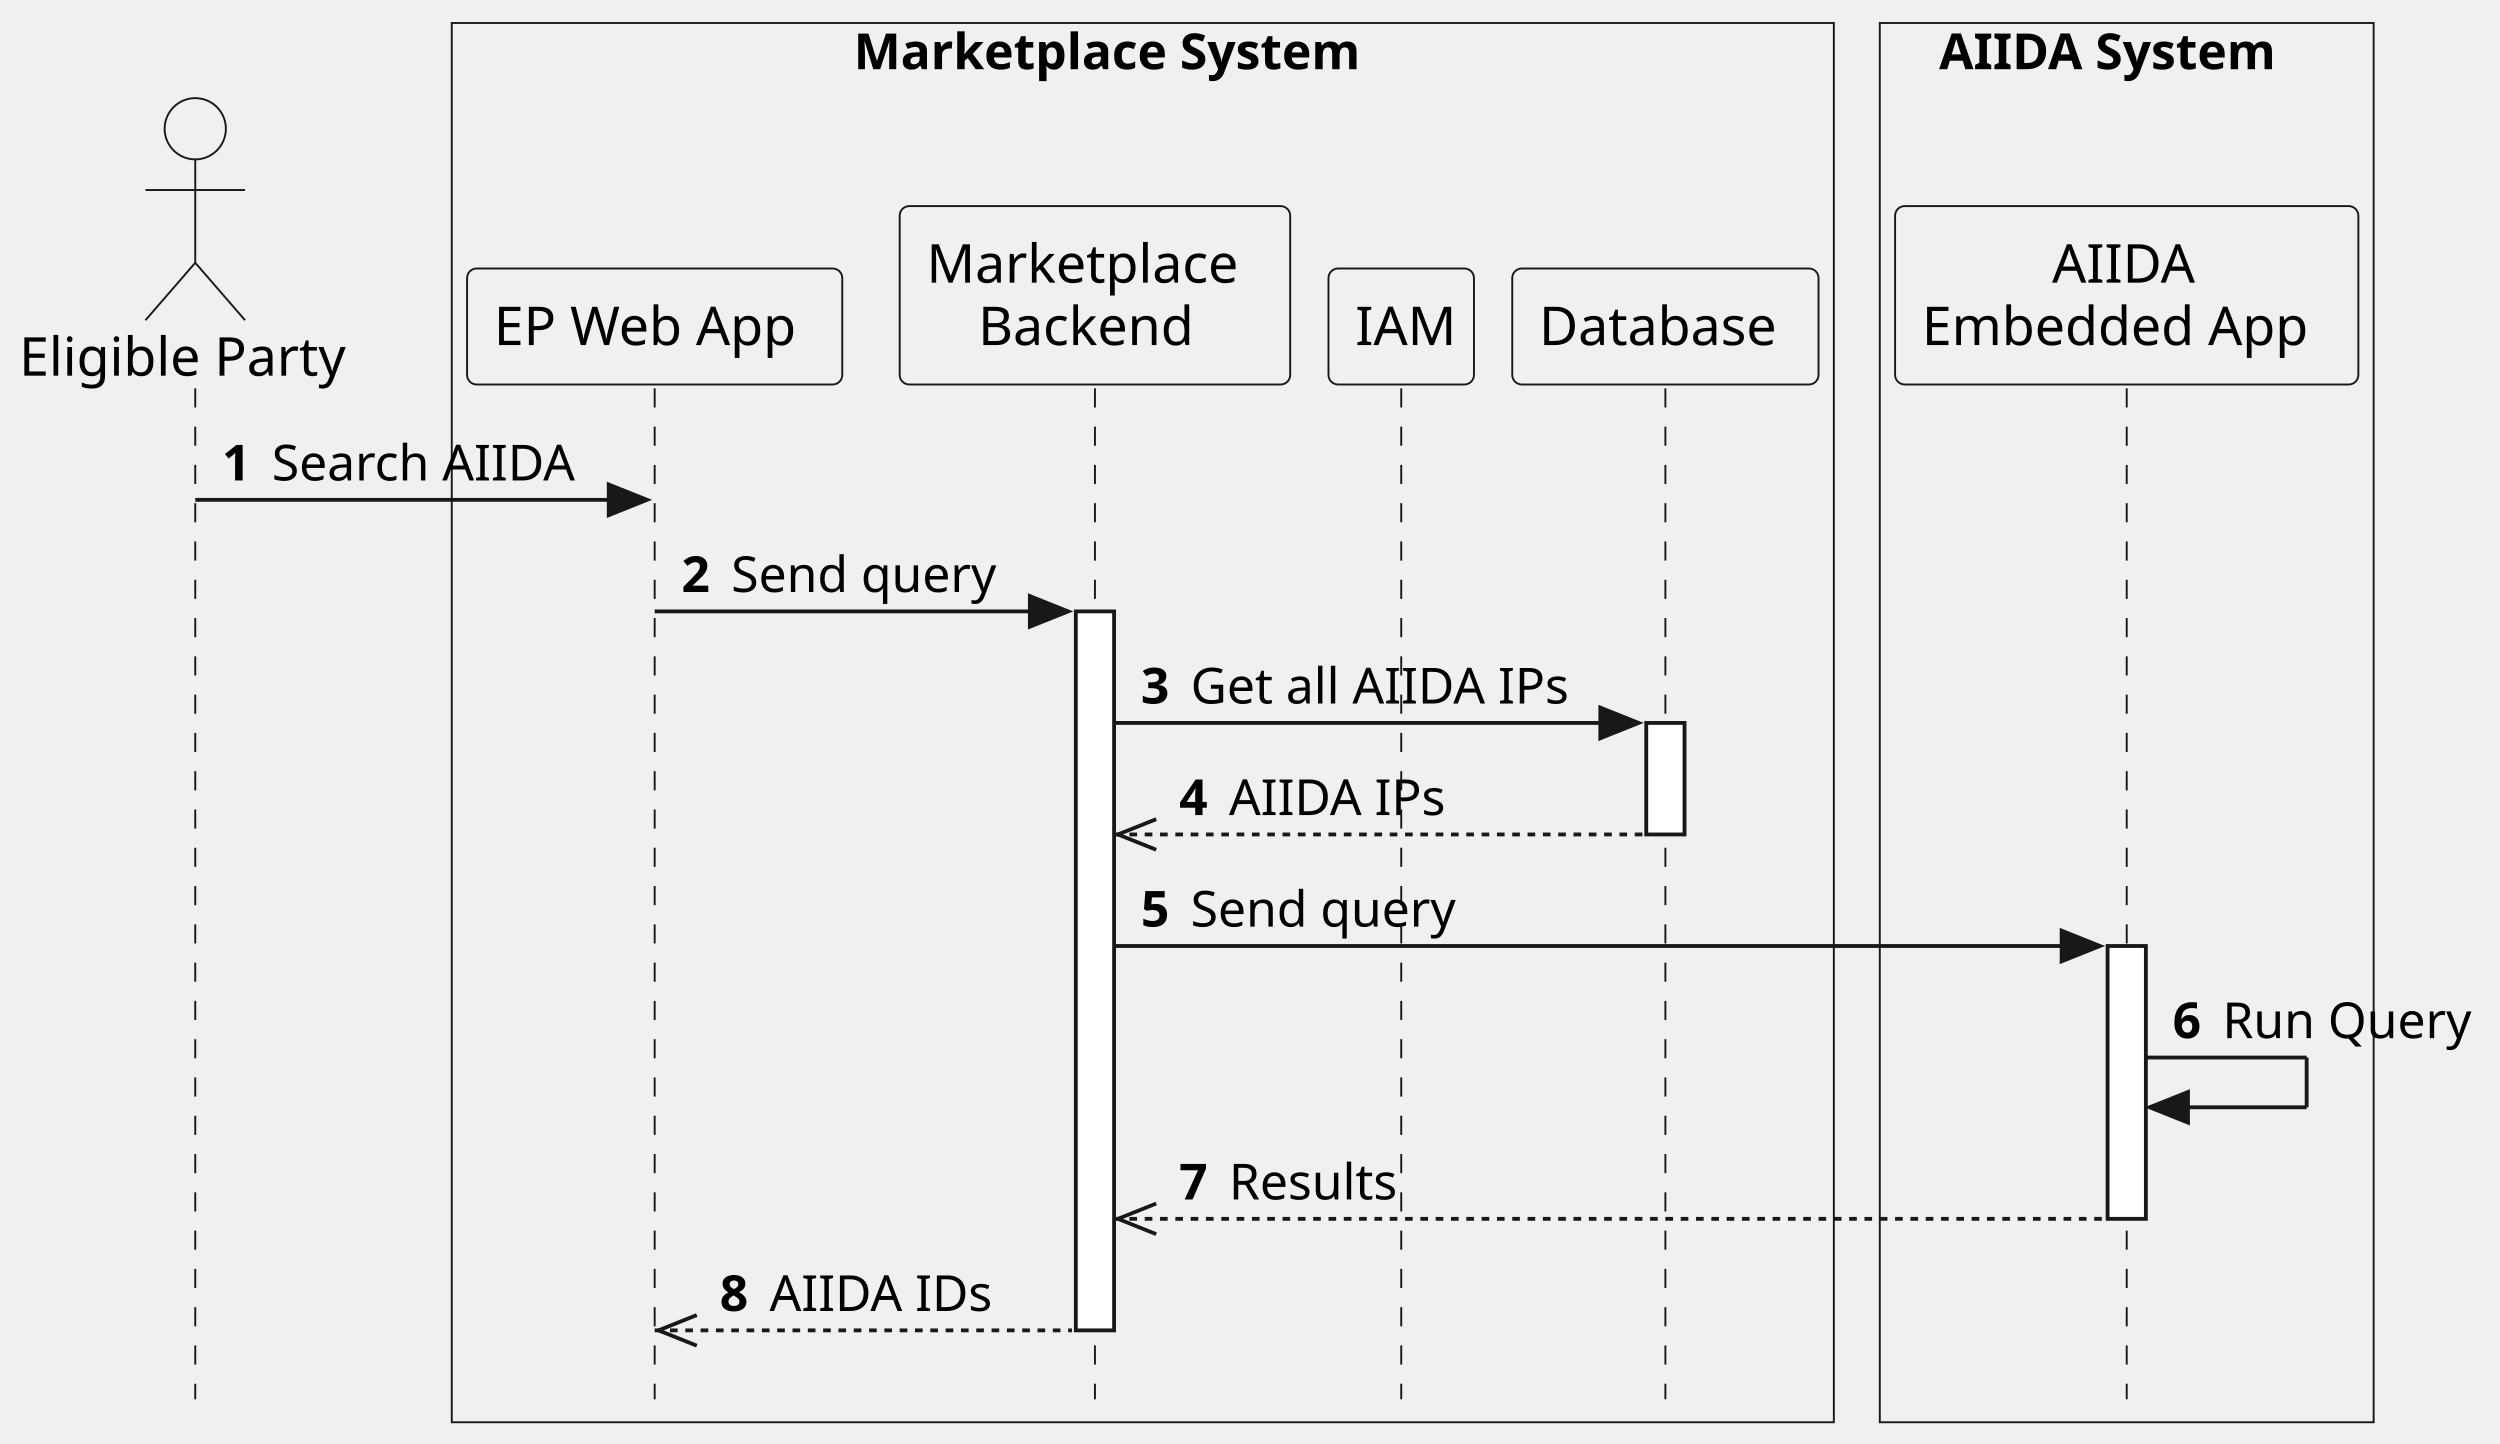
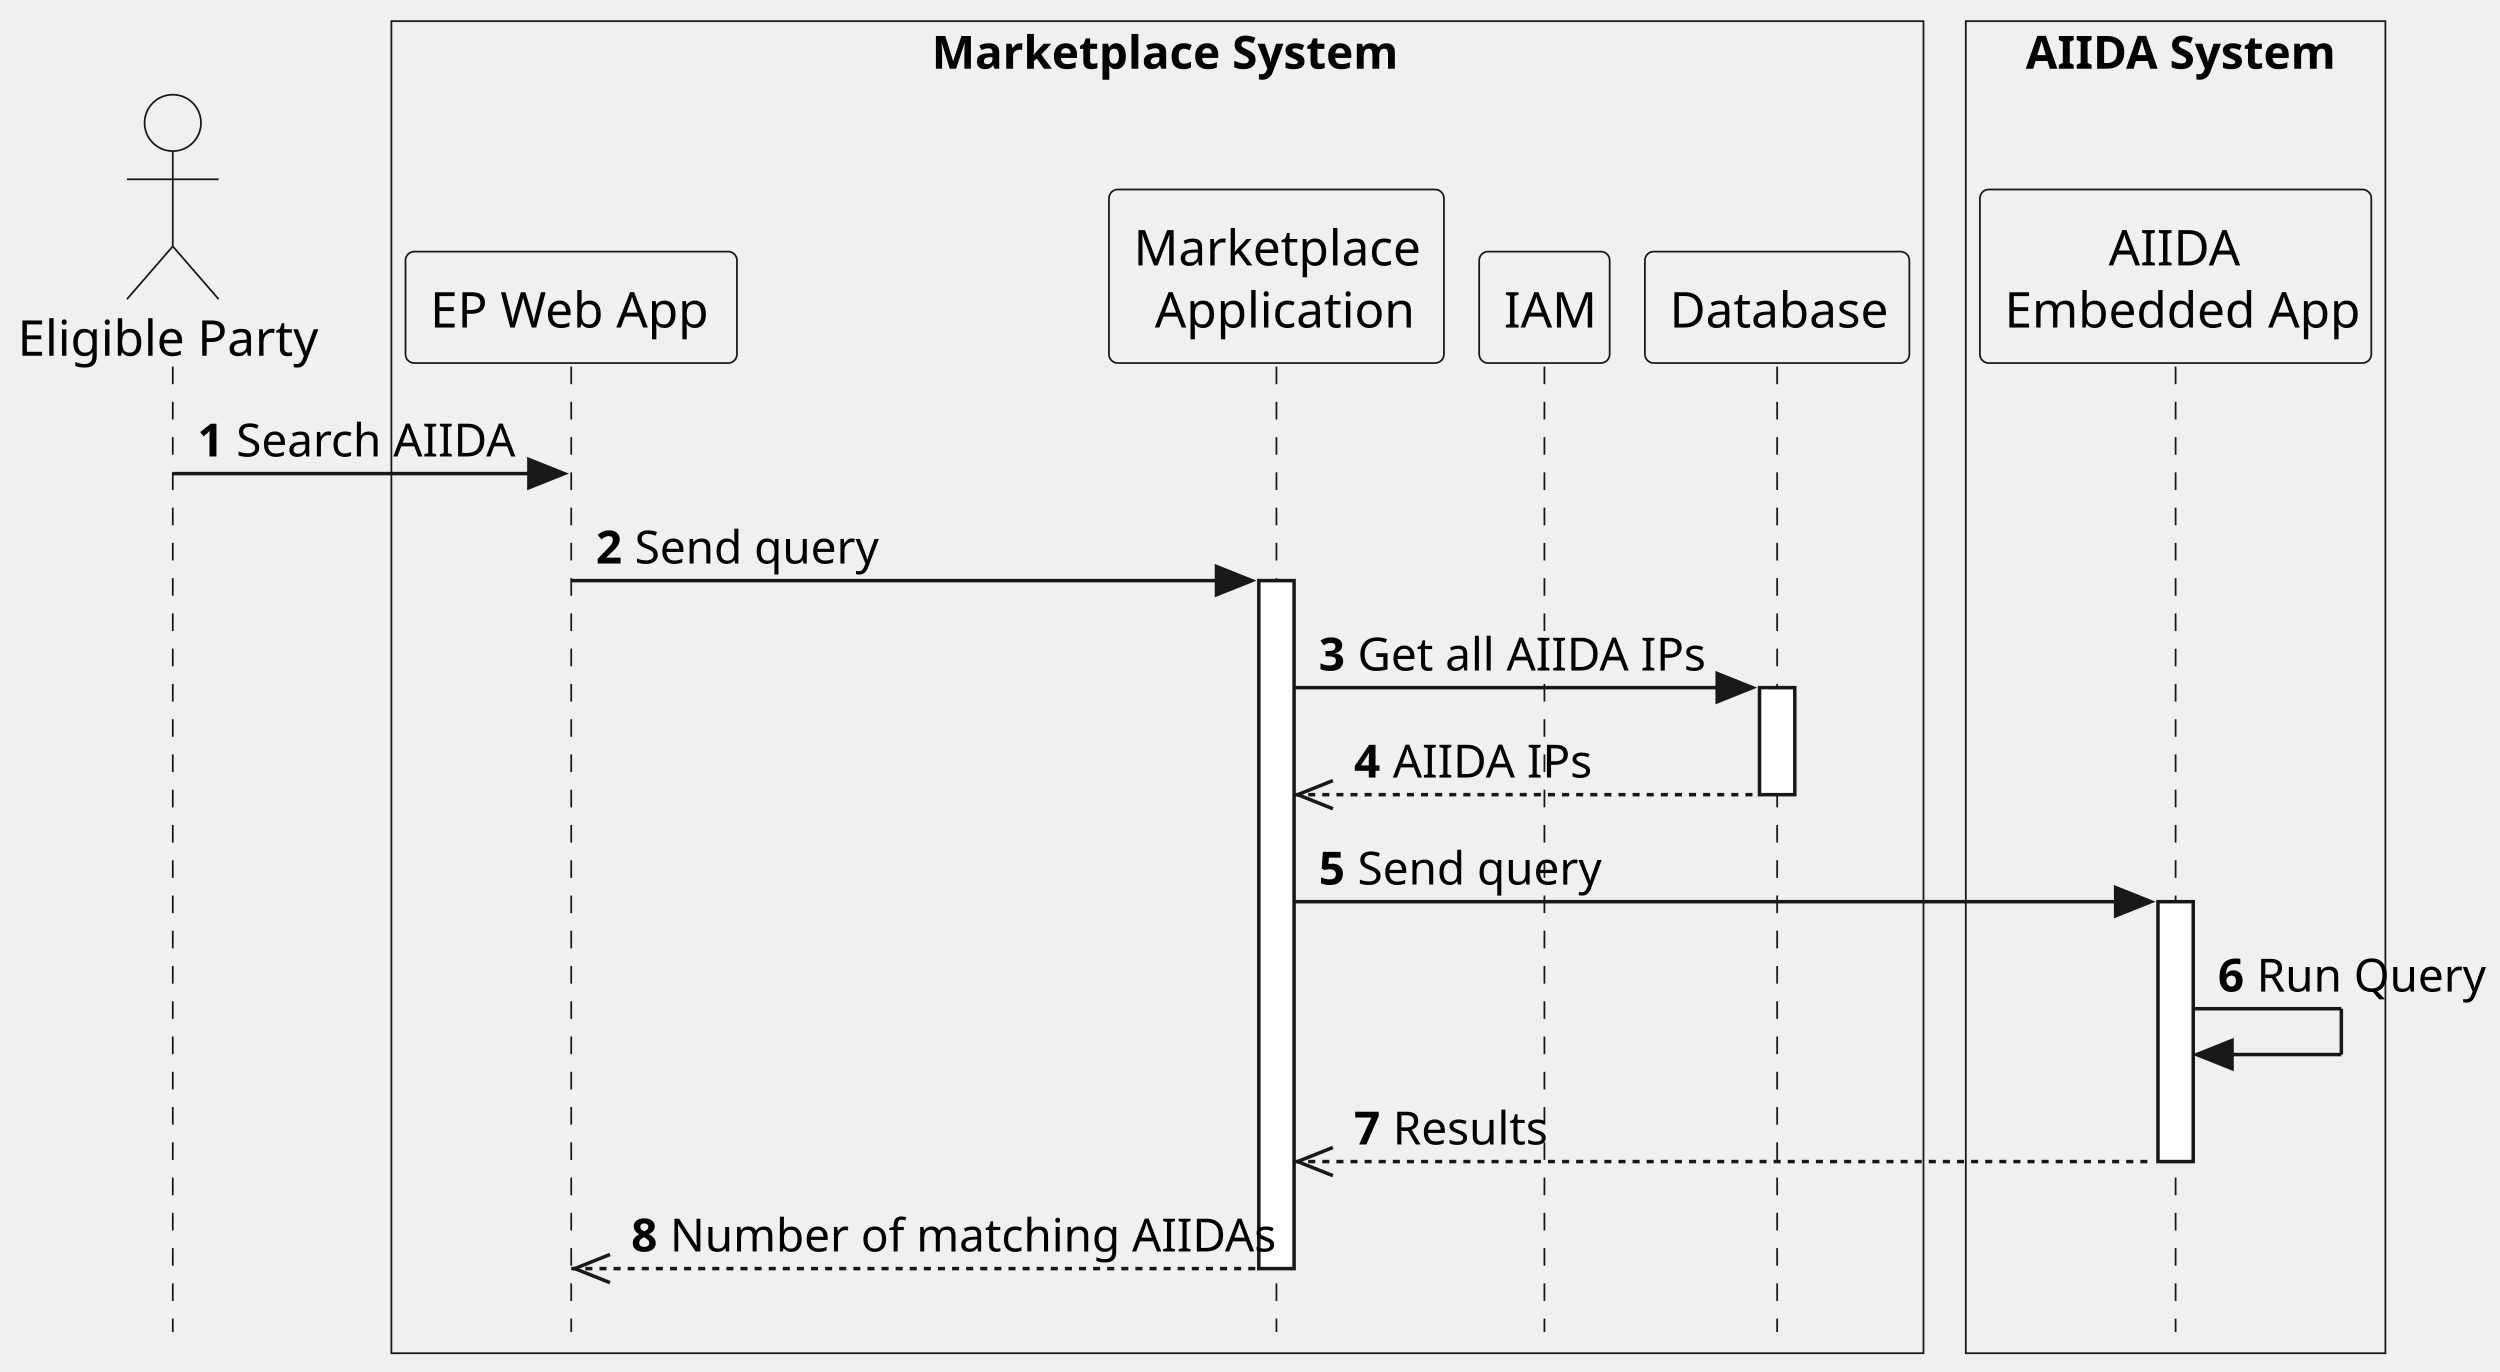
- <svg xmlns="http://www.w3.org/2000/svg" contentStyleType="text/css" height="377px" preserveAspectRatio="none" style="width:653px;height:377px;background:#FFFFFF;" version="1.1" viewBox="0 0 653 377" width="653px" zoomAndPan="magnify">
+ <svg xmlns="http://www.w3.org/2000/svg" contentStyleType="text/css" height="389px" preserveAspectRatio="none" style="width:709px;height:389px;background:#FFFFFF;" version="1.1" viewBox="0 0 709 389" width="709px" zoomAndPan="magnify">
  <defs />
  <g>
-     <rect fill="none" height="365.492" style="stroke:#181818;stroke-width:0.5;" width="361" x="118" y="6" />
-     <text fill="#000000" font-family="sans-serif" font-size="13" font-weight="bold" lengthAdjust="spacing" textLength="151" x="223" y="18.067">Marketplace System</text>
-     <rect fill="none" height="365.492" style="stroke:#181818;stroke-width:0.5;" width="129" x="491" y="6" />
-     <text fill="#000000" font-family="sans-serif" font-size="13" font-weight="bold" lengthAdjust="spacing" textLength="98" x="506.5" y="18.067">AIIDA System</text>
-     <line style="stroke:#181818;stroke-width:0.5;stroke-dasharray:5.0,5.0;" x1="51" x2="51" y1="101.43" y2="365.492" />
-     <line style="stroke:#181818;stroke-width:0.5;stroke-dasharray:5.0,5.0;" x1="171" x2="171" y1="101.43" y2="365.492" />
-     <line style="stroke:#181818;stroke-width:0.5;stroke-dasharray:5.0,5.0;" x1="286" x2="286" y1="101.43" y2="365.492" />
-     <rect fill="#FFFFFF" height="187.797" style="stroke:#181818;stroke-width:1.0;" width="10" x="281" y="159.695" />
-     <line style="stroke:#181818;stroke-width:0.5;stroke-dasharray:5.0,5.0;" x1="366" x2="366" y1="101.43" y2="365.492" />
-     <line style="stroke:#181818;stroke-width:0.5;stroke-dasharray:5.0,5.0;" x1="435" x2="435" y1="101.43" y2="365.492" />
-     <rect fill="#FFFFFF" height="29.133" style="stroke:#181818;stroke-width:1.0;" width="10" x="430" y="188.828" />
-     <line style="stroke:#181818;stroke-width:0.5;stroke-dasharray:5.0,5.0;" x1="555.5" x2="555.5" y1="101.43" y2="365.492" />
-     <rect fill="#FFFFFF" height="71.266" style="stroke:#181818;stroke-width:1.0;" width="10" x="550.5" y="247.094" />
-     <text fill="#000000" font-family="sans-serif" font-size="14" lengthAdjust="spacing" textLength="86" x="5" y="98.128">Eligible Party</text>
-     <ellipse cx="51" cy="33.633" fill="none" rx="8" ry="8" style="stroke:#181818;stroke-width:0.5;" />
-     <path d="M51,41.633 L51,68.633 M38,49.633 L64,49.633 M51,68.633 L38,83.633 M51,68.633 L64,83.633 " fill="none" style="stroke:#181818;stroke-width:0.5;" />
-     <rect fill="none" height="30.297" rx="2.5" ry="2.5" style="stroke:#181818;stroke-width:0.5;" width="98" x="122" y="70.133" />
-     <text fill="#000000" font-family="sans-serif" font-size="14" lengthAdjust="spacing" textLength="84" x="129" y="90.128">EP Web App</text>
-     <rect fill="none" height="46.594" rx="2.5" ry="2.5" style="stroke:#181818;stroke-width:0.5;" width="102" x="235" y="53.836" />
-     <text fill="#000000" font-family="sans-serif" font-size="14" lengthAdjust="spacing" textLength="84" x="242" y="73.831">Marketplace</text>
-     <text fill="#000000" font-family="sans-serif" font-size="14" lengthAdjust="spacing" textLength="61" x="255.5" y="90.128">Backend</text>
-     <rect fill="none" height="30.297" rx="2.5" ry="2.5" style="stroke:#181818;stroke-width:0.5;" width="38" x="347" y="70.133" />
-     <text fill="#000000" font-family="sans-serif" font-size="14" lengthAdjust="spacing" textLength="24" x="354" y="90.128">IAM</text>
-     <rect fill="none" height="30.297" rx="2.5" ry="2.5" style="stroke:#181818;stroke-width:0.5;" width="80" x="395" y="70.133" />
-     <text fill="#000000" font-family="sans-serif" font-size="14" lengthAdjust="spacing" textLength="66" x="402" y="90.128">Database</text>
-     <rect fill="none" height="46.594" rx="2.5" ry="2.5" style="stroke:#181818;stroke-width:0.5;" width="121" x="495" y="53.836" />
-     <text fill="#000000" font-family="sans-serif" font-size="14" lengthAdjust="spacing" textLength="35" x="536" y="73.831">AIIDA</text>
-     <text fill="#000000" font-family="sans-serif" font-size="14" lengthAdjust="spacing" textLength="107" x="502" y="90.128">Embedded App</text>
-     <polygon fill="#181818" points="159,126.562,169,130.562,159,134.562" style="stroke:#181818;stroke-width:1.0;" />
-     <line style="stroke:#181818;stroke-width:1.0;" x1="51" x2="165" y1="130.562" y2="130.562" />
-     <text fill="#000000" font-family="sans-serif" font-size="13" font-weight="bold" lengthAdjust="spacing" textLength="9" x="58" y="125.497">1</text>
-     <text fill="#000000" font-family="sans-serif" font-size="13" lengthAdjust="spacing" textLength="83" x="71" y="125.497">Search AIIDA</text>
-     <polygon fill="#181818" points="269,155.695,279,159.695,269,163.695" style="stroke:#181818;stroke-width:1.0;" />
-     <line style="stroke:#181818;stroke-width:1.0;" x1="171" x2="275" y1="159.695" y2="159.695" />
-     <text fill="#000000" font-family="sans-serif" font-size="13" font-weight="bold" lengthAdjust="spacing" textLength="9" x="178" y="154.629">2</text>
-     <text fill="#000000" font-family="sans-serif" font-size="13" lengthAdjust="spacing" textLength="73" x="191" y="154.629">Send query</text>
-     <polygon fill="#181818" points="418,184.828,428,188.828,418,192.828" style="stroke:#181818;stroke-width:1.0;" />
-     <line style="stroke:#181818;stroke-width:1.0;" x1="291" x2="424" y1="188.828" y2="188.828" />
-     <text fill="#000000" font-family="sans-serif" font-size="13" font-weight="bold" lengthAdjust="spacing" textLength="9" x="298" y="183.762">3</text>
-     <text fill="#000000" font-family="sans-serif" font-size="13" lengthAdjust="spacing" textLength="101" x="311" y="183.762">Get all AIIDA IPs</text>
-     <line style="stroke:#181818;stroke-width:1.0;" x1="292" x2="302" y1="217.961" y2="213.961" />
-     <line style="stroke:#181818;stroke-width:1.0;" x1="292" x2="302" y1="217.961" y2="221.961" />
-     <line style="stroke:#181818;stroke-width:1.0;stroke-dasharray:2.0,2.0;" x1="291" x2="429" y1="217.961" y2="217.961" />
-     <text fill="#000000" font-family="sans-serif" font-size="13" font-weight="bold" lengthAdjust="spacing" textLength="9" x="308" y="212.895">4</text>
-     <text fill="#000000" font-family="sans-serif" font-size="13" lengthAdjust="spacing" textLength="56" x="321" y="212.895">AIIDA IPs</text>
-     <polygon fill="#181818" points="538.5,243.094,548.5,247.094,538.5,251.094" style="stroke:#181818;stroke-width:1.0;" />
-     <line style="stroke:#181818;stroke-width:1.0;" x1="291" x2="544.5" y1="247.094" y2="247.094" />
-     <text fill="#000000" font-family="sans-serif" font-size="13" font-weight="bold" lengthAdjust="spacing" textLength="9" x="298" y="242.028">5</text>
-     <text fill="#000000" font-family="sans-serif" font-size="13" lengthAdjust="spacing" textLength="73" x="311" y="242.028">Send query</text>
-     <line style="stroke:#181818;stroke-width:1.0;" x1="560.5" x2="602.5" y1="276.227" y2="276.227" />
-     <line style="stroke:#181818;stroke-width:1.0;" x1="602.5" x2="602.5" y1="276.227" y2="289.227" />
-     <line style="stroke:#181818;stroke-width:1.0;" x1="561.5" x2="602.5" y1="289.227" y2="289.227" />
-     <polygon fill="#181818" points="571.5,285.227,561.5,289.227,571.5,293.227" style="stroke:#181818;stroke-width:1.0;" />
-     <text fill="#000000" font-family="sans-serif" font-size="13" font-weight="bold" lengthAdjust="spacing" textLength="9" x="567.5" y="271.161">6</text>
-     <text fill="#000000" font-family="sans-serif" font-size="13" lengthAdjust="spacing" textLength="66" x="580.5" y="271.161">Run Query</text>
-     <line style="stroke:#181818;stroke-width:1.0;" x1="292" x2="302" y1="318.359" y2="314.359" />
-     <line style="stroke:#181818;stroke-width:1.0;" x1="292" x2="302" y1="318.359" y2="322.359" />
-     <line style="stroke:#181818;stroke-width:1.0;stroke-dasharray:2.0,2.0;" x1="291" x2="549.5" y1="318.359" y2="318.359" />
-     <text fill="#000000" font-family="sans-serif" font-size="13" font-weight="bold" lengthAdjust="spacing" textLength="9" x="308" y="313.293">7</text>
-     <text fill="#000000" font-family="sans-serif" font-size="13" lengthAdjust="spacing" textLength="46" x="321" y="313.293">Results</text>
-     <line style="stroke:#181818;stroke-width:1.0;" x1="172" x2="182" y1="347.492" y2="343.492" />
-     <line style="stroke:#181818;stroke-width:1.0;" x1="172" x2="182" y1="347.492" y2="351.492" />
-     <line style="stroke:#181818;stroke-width:1.0;stroke-dasharray:2.0,2.0;" x1="171" x2="280" y1="347.492" y2="347.492" />
-     <text fill="#000000" font-family="sans-serif" font-size="13" font-weight="bold" lengthAdjust="spacing" textLength="9" x="188" y="342.426">8</text>
-     <text fill="#000000" font-family="sans-serif" font-size="13" lengthAdjust="spacing" textLength="58" x="201" y="342.426">AIIDA IDs</text>
+     <rect fill="none" height="377.773" style="stroke:#181818;stroke-width:0.5;" width="434.5" x="111" y="6" />
+     <text fill="#000000" font-family="sans-serif" font-size="13" font-weight="bold" lengthAdjust="spacing" textLength="128" x="264.25" y="19.495">Marketplace System</text>
+     <rect fill="none" height="377.773" style="stroke:#181818;stroke-width:0.5;" width="119" x="557.5" y="6" />
+     <text fill="#000000" font-family="sans-serif" font-size="13" font-weight="bold" lengthAdjust="spacing" textLength="85" x="574.5" y="19.495">AIIDA System</text>
+     <line style="stroke:#181818;stroke-width:0.5;stroke-dasharray:5.0,5.0;" x1="49" x2="49" y1="103.961" y2="377.773" />
+     <line style="stroke:#181818;stroke-width:0.5;stroke-dasharray:5.0,5.0;" x1="162" x2="162" y1="103.961" y2="377.773" />
+     <line style="stroke:#181818;stroke-width:0.5;stroke-dasharray:5.0,5.0;" x1="362" x2="362" y1="103.961" y2="377.773" />
+     <rect fill="#FFFFFF" height="195.109" style="stroke:#181818;stroke-width:1.0;" width="10" x="357" y="164.664" />
+     <line style="stroke:#181818;stroke-width:0.5;stroke-dasharray:5.0,5.0;" x1="438" x2="438" y1="103.961" y2="377.773" />
+     <line style="stroke:#181818;stroke-width:0.5;stroke-dasharray:5.0,5.0;" x1="504" x2="504" y1="103.961" y2="377.773" />
+     <rect fill="#FFFFFF" height="30.352" style="stroke:#181818;stroke-width:1.0;" width="10" x="499" y="195.016" />
+     <line style="stroke:#181818;stroke-width:0.5;stroke-dasharray:5.0,5.0;" x1="617" x2="617" y1="103.961" y2="377.773" />
+     <rect fill="#FFFFFF" height="73.703" style="stroke:#181818;stroke-width:1.0;" width="10" x="612" y="255.719" />
+     <text fill="#000000" font-family="sans-serif" font-size="14" lengthAdjust="spacing" textLength="82" x="5" y="100.885">Eligible Party</text>
+     <ellipse cx="49" cy="34.852" fill="none" rx="8" ry="8" style="stroke:#181818;stroke-width:0.5;" />
+     <path d="M49,42.852 L49,69.852 M36,50.852 L62,50.852 M49,69.852 L36,84.852 M49,69.852 L62,84.852 " fill="none" style="stroke:#181818;stroke-width:0.5;" />
+     <rect fill="none" height="31.609" rx="2.5" ry="2.5" style="stroke:#181818;stroke-width:0.5;" width="94" x="115" y="71.352" />
+     <text fill="#000000" font-family="sans-serif" font-size="14" lengthAdjust="spacing" textLength="80" x="122" y="92.885">EP Web App</text>
+     <rect fill="none" height="49.219" rx="2.5" ry="2.5" style="stroke:#181818;stroke-width:0.5;" width="95" x="314.5" y="53.742" />
+     <text fill="#000000" font-family="sans-serif" font-size="14" lengthAdjust="spacing" textLength="77" x="321.5" y="75.275">Marketplace</text>
+     <text fill="#000000" font-family="sans-serif" font-size="14" lengthAdjust="spacing" textLength="69" x="327.5" y="92.885">Application</text>
+     <rect fill="none" height="31.609" rx="2.5" ry="2.5" style="stroke:#181818;stroke-width:0.5;" width="37" x="419.5" y="71.352" />
+     <text fill="#000000" font-family="sans-serif" font-size="14" lengthAdjust="spacing" textLength="23" x="426.5" y="92.885">IAM</text>
+     <rect fill="none" height="31.609" rx="2.5" ry="2.5" style="stroke:#181818;stroke-width:0.5;" width="75" x="466.5" y="71.352" />
+     <text fill="#000000" font-family="sans-serif" font-size="14" lengthAdjust="spacing" textLength="61" x="473.5" y="92.885">Database</text>
+     <rect fill="none" height="49.219" rx="2.5" ry="2.5" style="stroke:#181818;stroke-width:0.5;" width="111" x="561.5" y="53.742" />
+     <text fill="#000000" font-family="sans-serif" font-size="14" lengthAdjust="spacing" textLength="34" x="598" y="75.275">AIIDA</text>
+     <text fill="#000000" font-family="sans-serif" font-size="14" lengthAdjust="spacing" textLength="97" x="568.5" y="92.885">Embedded App</text>
+     <polygon fill="#181818" points="150,130.312,160,134.312,150,138.312" style="stroke:#181818;stroke-width:1.0;" />
+     <line style="stroke:#181818;stroke-width:1.0;" x1="49" x2="156" y1="134.312" y2="134.312" />
+     <text fill="#000000" font-family="sans-serif" font-size="13" font-weight="bold" lengthAdjust="spacing" textLength="7" x="56" y="129.456">1</text>
+     <text fill="#000000" font-family="sans-serif" font-size="13" lengthAdjust="spacing" textLength="78" x="67" y="129.456">Search AIIDA</text>
+     <polygon fill="#181818" points="345,160.664,355,164.664,345,168.664" style="stroke:#181818;stroke-width:1.0;" />
+     <line style="stroke:#181818;stroke-width:1.0;" x1="162" x2="351" y1="164.664" y2="164.664" />
+     <text fill="#000000" font-family="sans-serif" font-size="13" font-weight="bold" lengthAdjust="spacing" textLength="7" x="169" y="159.808">2</text>
+     <text fill="#000000" font-family="sans-serif" font-size="13" lengthAdjust="spacing" textLength="66" x="180" y="159.808">Send query</text>
+     <polygon fill="#181818" points="487,191.016,497,195.016,487,199.016" style="stroke:#181818;stroke-width:1.0;" />
+     <line style="stroke:#181818;stroke-width:1.0;" x1="367" x2="493" y1="195.016" y2="195.016" />
+     <text fill="#000000" font-family="sans-serif" font-size="13" font-weight="bold" lengthAdjust="spacing" textLength="7" x="374" y="190.159">3</text>
+     <text fill="#000000" font-family="sans-serif" font-size="13" lengthAdjust="spacing" textLength="98" x="385" y="190.159">Get all AIIDA IPs</text>
+     <line style="stroke:#181818;stroke-width:1.0;" x1="368" x2="378" y1="225.367" y2="221.367" />
+     <line style="stroke:#181818;stroke-width:1.0;" x1="368" x2="378" y1="225.367" y2="229.367" />
+     <line style="stroke:#181818;stroke-width:1.0;stroke-dasharray:2.0,2.0;" x1="367" x2="498" y1="225.367" y2="225.367" />
+     <text fill="#000000" font-family="sans-serif" font-size="13" font-weight="bold" lengthAdjust="spacing" textLength="7" x="384" y="220.511">4</text>
+     <text fill="#000000" font-family="sans-serif" font-size="13" lengthAdjust="spacing" textLength="56" x="395" y="220.511">AIIDA IPs</text>
+     <polygon fill="#181818" points="600,251.719,610,255.719,600,259.719" style="stroke:#181818;stroke-width:1.0;" />
+     <line style="stroke:#181818;stroke-width:1.0;" x1="367" x2="606" y1="255.719" y2="255.719" />
+     <text fill="#000000" font-family="sans-serif" font-size="13" font-weight="bold" lengthAdjust="spacing" textLength="7" x="374" y="250.862">5</text>
+     <text fill="#000000" font-family="sans-serif" font-size="13" lengthAdjust="spacing" textLength="66" x="385" y="250.862">Send query</text>
+     <line style="stroke:#181818;stroke-width:1.0;" x1="622" x2="664" y1="286.07" y2="286.07" />
+     <line style="stroke:#181818;stroke-width:1.0;" x1="664" x2="664" y1="286.07" y2="299.07" />
+     <line style="stroke:#181818;stroke-width:1.0;" x1="623" x2="664" y1="299.07" y2="299.07" />
+     <polygon fill="#181818" points="633,295.07,623,299.07,633,303.07" style="stroke:#181818;stroke-width:1.0;" />
+     <text fill="#000000" font-family="sans-serif" font-size="13" font-weight="bold" lengthAdjust="spacing" textLength="7" x="629" y="281.214">6</text>
+     <text fill="#000000" font-family="sans-serif" font-size="13" lengthAdjust="spacing" textLength="62" x="640" y="281.214">Run Query</text>
+     <line style="stroke:#181818;stroke-width:1.0;" x1="368" x2="378" y1="329.422" y2="325.422" />
+     <line style="stroke:#181818;stroke-width:1.0;" x1="368" x2="378" y1="329.422" y2="333.422" />
+     <line style="stroke:#181818;stroke-width:1.0;stroke-dasharray:2.0,2.0;" x1="367" x2="611" y1="329.422" y2="329.422" />
+     <text fill="#000000" font-family="sans-serif" font-size="13" font-weight="bold" lengthAdjust="spacing" textLength="7" x="384" y="324.565">7</text>
+     <text fill="#000000" font-family="sans-serif" font-size="13" lengthAdjust="spacing" textLength="44" x="395" y="324.565">Results</text>
+     <line style="stroke:#181818;stroke-width:1.0;" x1="163" x2="173" y1="359.773" y2="355.773" />
+     <line style="stroke:#181818;stroke-width:1.0;" x1="163" x2="173" y1="359.773" y2="363.773" />
+     <line style="stroke:#181818;stroke-width:1.0;stroke-dasharray:2.0,2.0;" x1="162" x2="356" y1="359.773" y2="359.773" />
+     <text fill="#000000" font-family="sans-serif" font-size="13" font-weight="bold" lengthAdjust="spacing" textLength="7" x="179" y="354.917">8</text>
+     <text fill="#000000" font-family="sans-serif" font-size="13" lengthAdjust="spacing" textLength="160" x="190" y="354.917">Number of matching AIIDAs</text>
  </g>
</svg>
